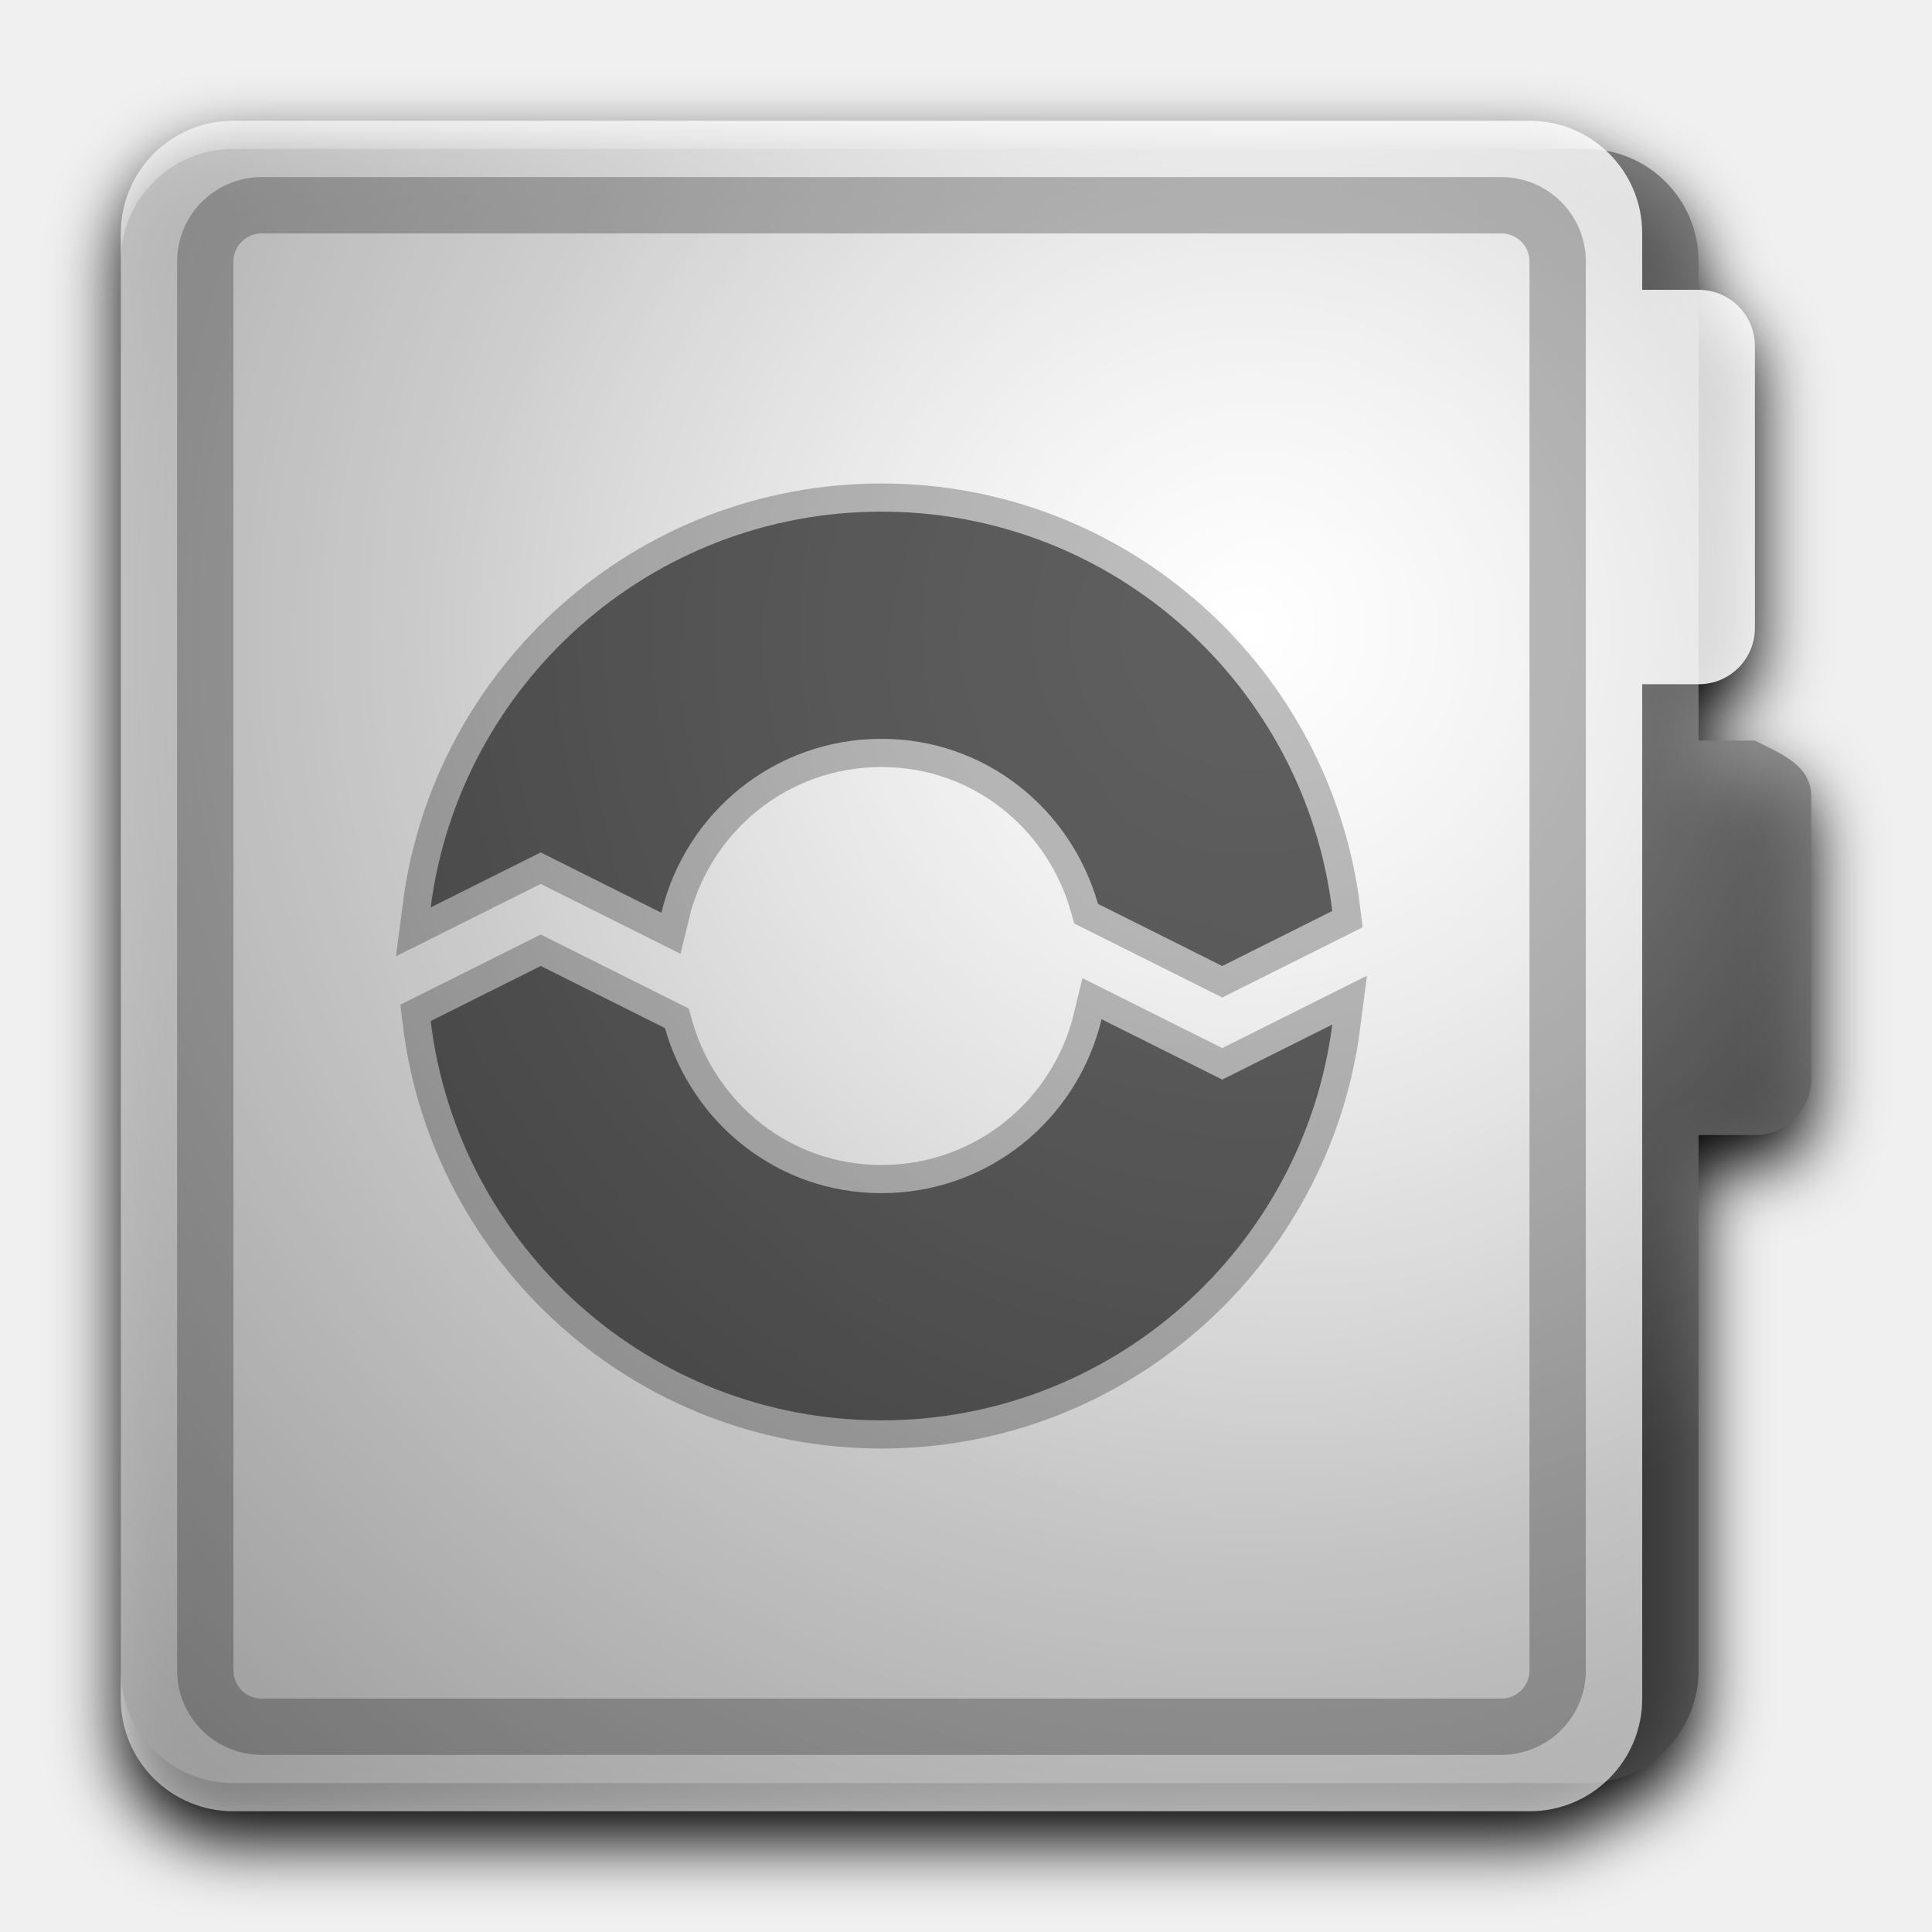
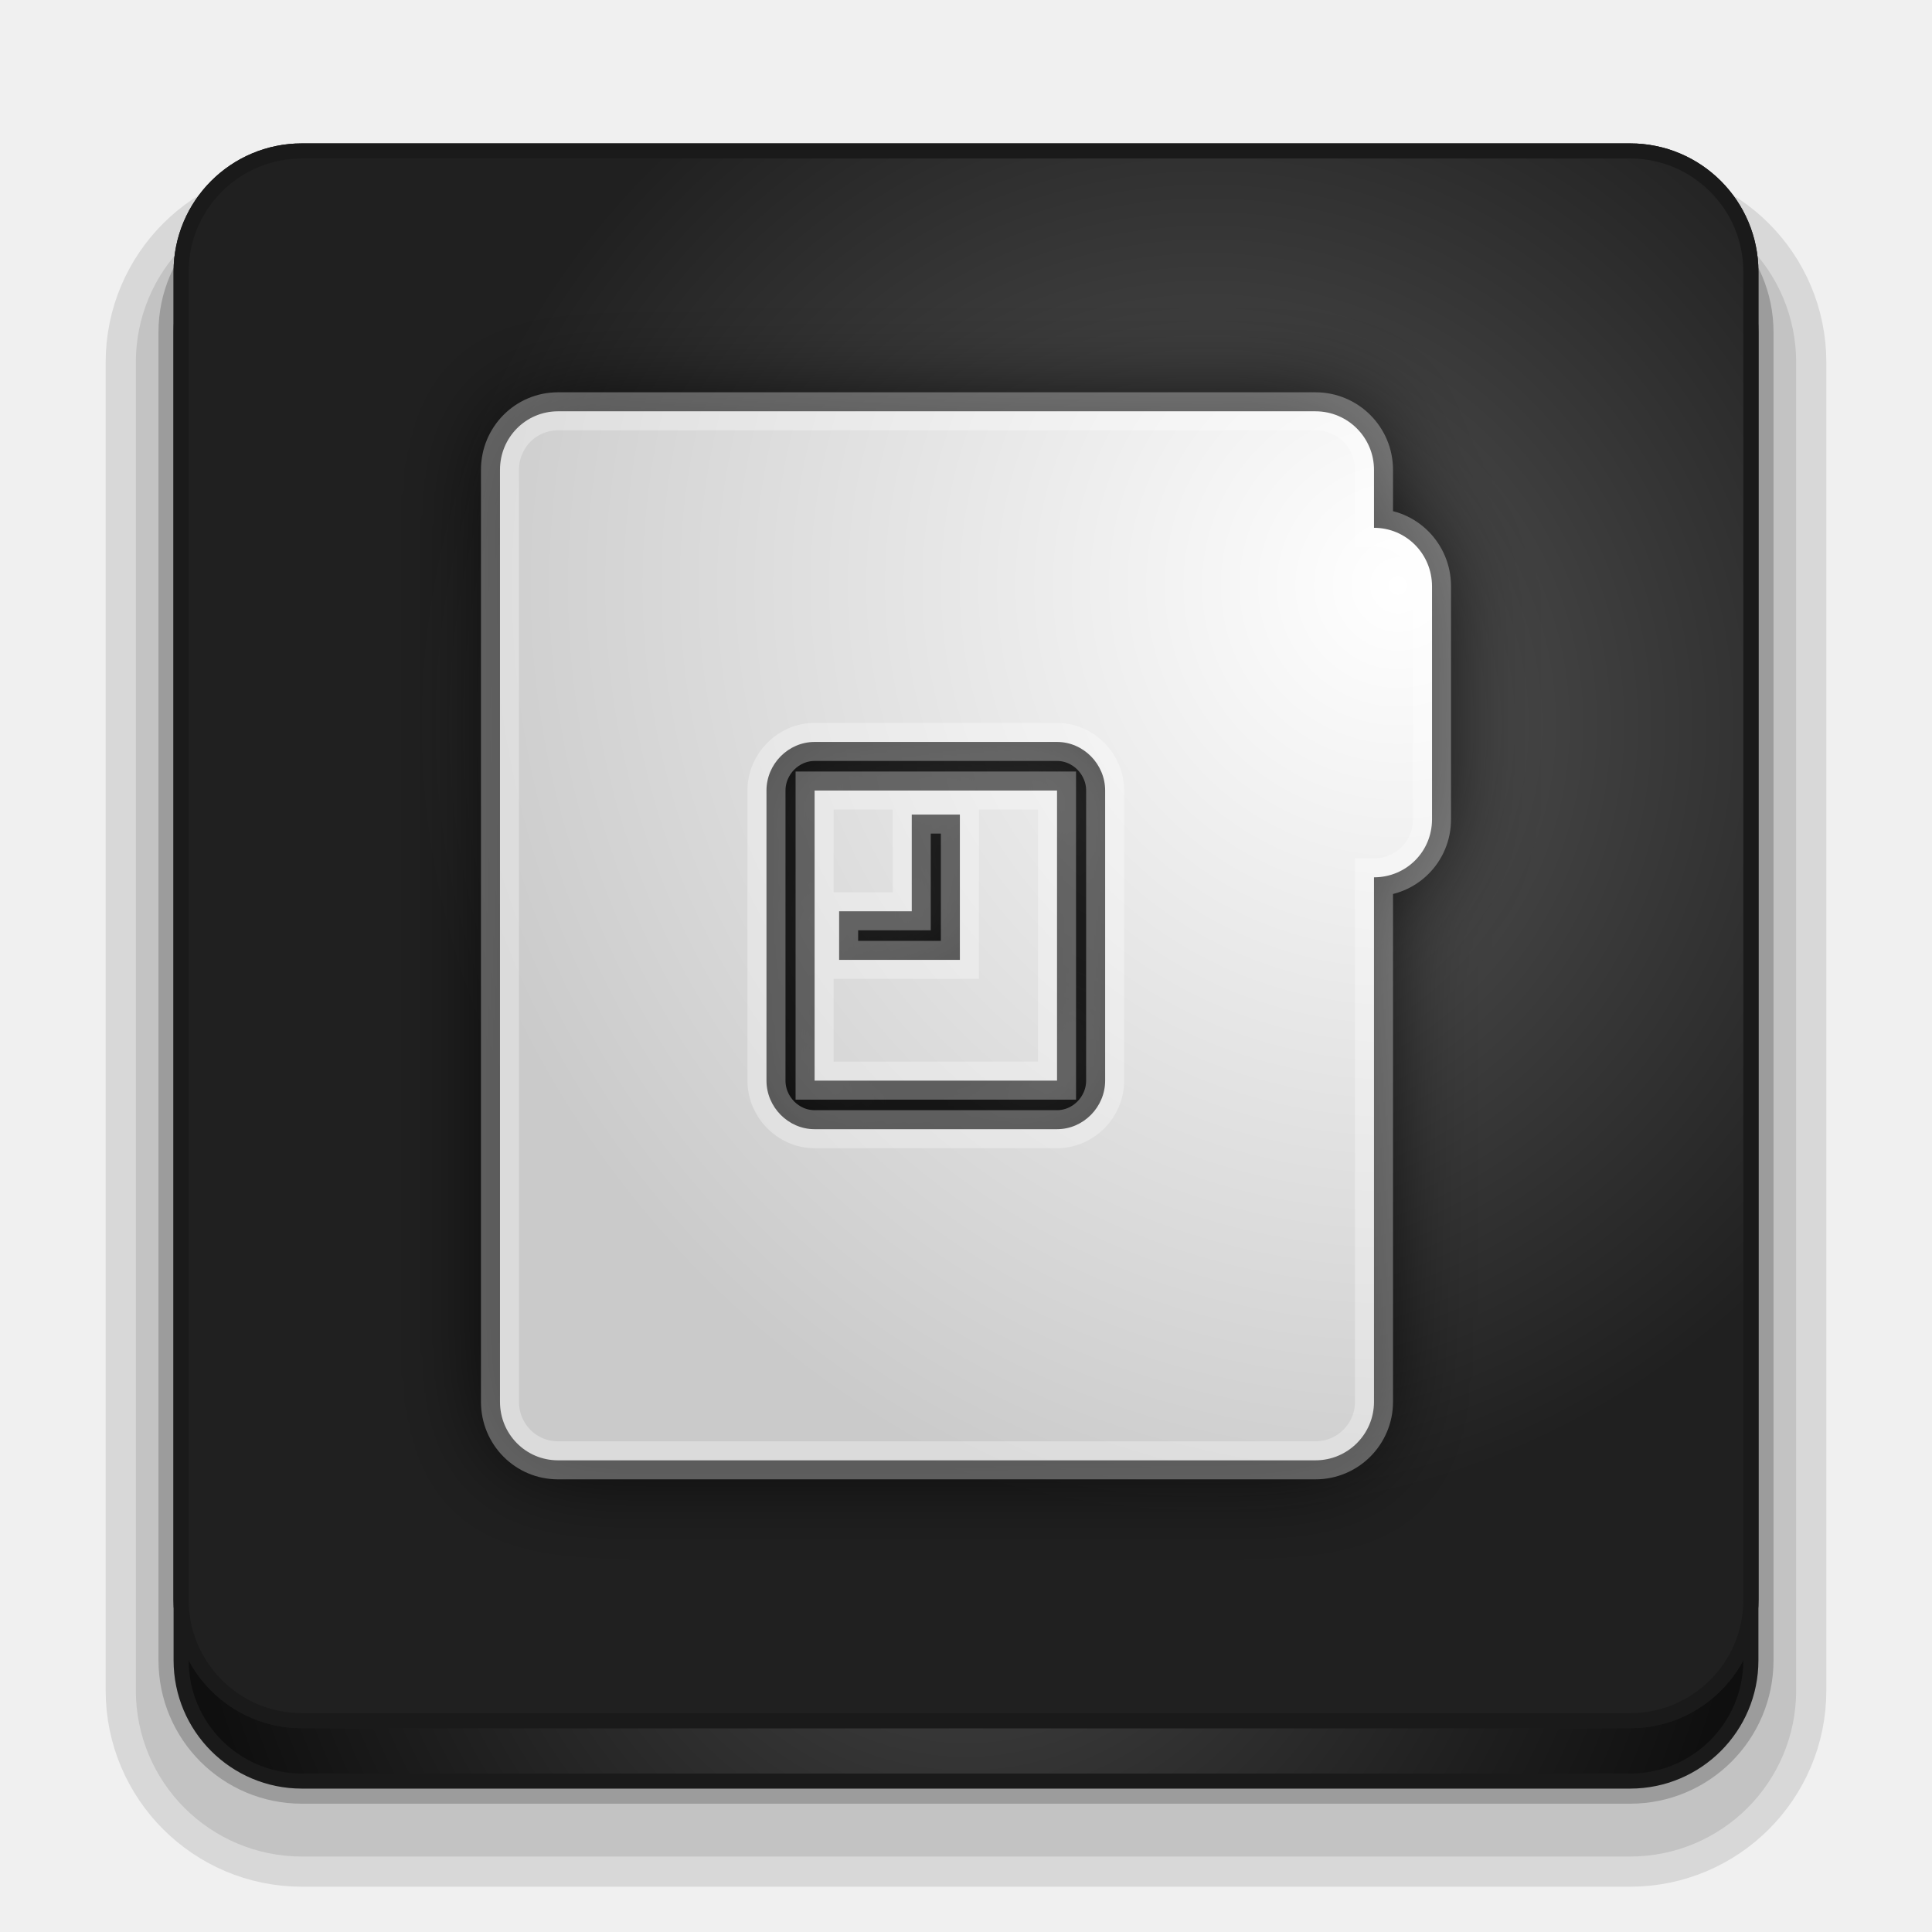
- <svg xmlns="http://www.w3.org/2000/svg" xmlns:xlink="http://www.w3.org/1999/xlink" width="128" height="128" id="svg2" version="1.1">
+ <svg xmlns="http://www.w3.org/2000/svg" xmlns:xlink="http://www.w3.org/1999/xlink" version="1.1" id="svg2" height="128" width="128">
  <defs id="defs4">
-     <linearGradient id="linearGradient4965">
-       <stop style="stop-color:#ffffff;stop-opacity:1;" offset="0" id="stop4967" />
-       <stop style="stop-color:#ffffff;stop-opacity:0.459;" offset="1" id="stop4969" />
+     <linearGradient id="linearGradient10061">
+       <stop style="stop-color:#b3b3b3;stop-opacity:1;" offset="0" id="stop10063" />
+       <stop style="stop-color:#b3b3b3;stop-opacity:0;" offset="1" id="stop10065" />
    </linearGradient>
-     <linearGradient id="linearGradient4787">
-       <stop style="stop-color:#ffffff;stop-opacity:1;" offset="0" id="stop4789" />
-       <stop style="stop-color:#ffffff;stop-opacity:0;" offset="1" id="stop4791" />
+     <linearGradient id="linearGradient7110">
+       <stop style="stop-color:#5a5a5a;stop-opacity:1;" offset="0" id="stop7112" />
+       <stop style="stop-color:#202020;stop-opacity:1;" offset="1" id="stop7114" />
    </linearGradient>
-     <linearGradient id="linearGradient4599">
-       <stop style="stop-color:#000000;stop-opacity:1;" offset="0" id="stop4601" />
-       <stop style="stop-color:#000000;stop-opacity:0;" offset="1" id="stop4603" />
+     <linearGradient id="linearGradient4216-4-8-2">
+       <stop id="stop4218-8-0-7" offset="0" style="stop-color:#494949;stop-opacity:1;" />
+       <stop id="stop4220-1-6-4" offset="1" style="stop-color:#0f0f0f;stop-opacity:1;" />
    </linearGradient>
-     <linearGradient id="linearGradient4264">
-       <stop style="stop-color:#e7ad87;stop-opacity:1;" offset="0" id="stop4266" />
-       <stop style="stop-color:#ea7a2e;stop-opacity:1;" offset="1" id="stop4268" />
+     <radialGradient xlink:href="#linearGradient4216-4-8-2" id="radialGradient5899" gradientUnits="userSpaceOnUse" gradientTransform="translate(0,2)" cx="64" cy="1020.362" fx="64" fy="1020.362" r="52" />
+     <radialGradient xlink:href="#linearGradient7110" id="radialGradient7116" cx="80" cy="972.362" fx="80" fy="972.362" r="52.5" gradientUnits="userSpaceOnUse" />
+     <linearGradient id="linearGradient6964-4">
+       <stop style="stop-color:#ffffff;stop-opacity:1;" offset="0" id="stop6966-4" />
+       <stop style="stop-color:#cacaca;stop-opacity:1;" offset="1" id="stop6970-3" />
    </linearGradient>
-     <linearGradient id="linearGradient4258">
-       <stop id="stop4260" offset="0" style="stop-color:#ff671d;stop-opacity:1;" />
-       <stop id="stop4262" offset="1" style="stop-color:#c95000;stop-opacity:1;" />
+     <radialGradient xlink:href="#linearGradient6964-4" id="radialGradient10067" cx="80" cy="974.112" fx="80" fy="974.112" r="31.5" gradientTransform="matrix(1.52381,1.1927547e-6,-1.1927556e-6,1.523811,-41.9036,-512.0005)" gradientUnits="userSpaceOnUse" />
+     <radialGradient xlink:href="#linearGradient6964-4" id="radialGradient10083" gradientUnits="userSpaceOnUse" gradientTransform="matrix(1.52381,1.1927547e-6,-1.1927556e-6,1.523811,-41.9036,-512.0005)" cx="80" cy="974.112" fx="80" fy="974.112" r="31.5" />
+     <radialGradient xlink:href="#linearGradient6964-4" id="radialGradient10098" cx="154" cy="1042.612" fx="154" fy="1042.612" r="7" gradientTransform="matrix(1.428571,4.2426579e-6,-4.2426398e-6,1.428565,-65.99553,-447.0777)" gradientUnits="userSpaceOnUse" />
+     <linearGradient id="linearGradient6964-4-3">
+       <stop style="stop-color:#ffffff;stop-opacity:1;" offset="0" id="stop6966-4-3" />
+       <stop style="stop-color:#cacaca;stop-opacity:1;" offset="1" id="stop6970-3-7" />
    </linearGradient>
-     <linearGradient id="linearGradient4234">
-       <stop style="stop-color:#ca4200;stop-opacity:1;" offset="0" id="stop4236" />
-       <stop style="stop-color:#692a00;stop-opacity:1;" offset="1" id="stop4238" />
+     <linearGradient id="linearGradient3089">
+       <stop style="stop-color:#ffffff;stop-opacity:1;" offset="0" id="stop3091" />
+       <stop style="stop-color:#cacaca;stop-opacity:1;" offset="1" id="stop3093" />
    </linearGradient>
-     <linearGradient id="linearGradient4411">
-       <stop style="stop-color:#ffffff;stop-opacity:1;" offset="0" id="stop4413" />
-       <stop style="stop-color:#ffffff;stop-opacity:0;" offset="1" id="stop4415" />
+     <linearGradient id="linearGradient3096">
+       <stop style="stop-color:#ffffff;stop-opacity:1;" offset="0" id="stop3098" />
+       <stop style="stop-color:#cacaca;stop-opacity:1;" offset="1" id="stop3100" />
    </linearGradient>
-     <linearGradient id="linearGradient4303">
-       <stop style="stop-color:#ffffff;stop-opacity:1;" offset="0" id="stop4305" />
-       <stop style="stop-color:#ffffff;stop-opacity:0;" offset="1" id="stop4307" />
+     <radialGradient xlink:href="#linearGradient6964-4-3" id="radialGradient3950" gradientUnits="userSpaceOnUse" gradientTransform="matrix(1.475847,-7.8524481e-7,7.8524448e-7,1.475846,-42.16515,-474.9123)" cx="76" cy="976.575" fx="76" fy="976.575" r="35.234" />
+     <linearGradient id="linearGradient3103">
+       <stop style="stop-color:#ffffff;stop-opacity:1;" offset="0" id="stop3105" />
+       <stop style="stop-color:#cacaca;stop-opacity:1;" offset="1" id="stop3107" />
    </linearGradient>
-     <linearGradient id="linearGradient4216">
-       <stop style="stop-color:#ffffff;stop-opacity:1;" offset="0" id="stop4218" />
-       <stop style="stop-color:#8d8d8d;stop-opacity:1;" offset="1" id="stop4220" />
+     <radialGradient r="32" fy="46.696" fx="84" cy="46.696" cx="84" gradientTransform="matrix(0.7872273,0,0,1.131639,30.22683,919.7319)" gradientUnits="userSpaceOnUse" id="radialGradient5943" xlink:href="#linearGradient8794-33" />
+     <linearGradient id="linearGradient8794-33">
+       <stop style="stop-color:#ffffff;stop-opacity:1;" offset="0" id="stop8796-9" />
+       <stop style="stop-color:#cacaca;stop-opacity:1;" offset="1" id="stop8798-6" />
    </linearGradient>
-     <linearGradient id="linearGradient3881">
-       <stop style="stop-color:#c4edff;stop-opacity:1;" offset="0" id="stop3883" />
-       <stop style="stop-color:#508aa3;stop-opacity:1;" offset="1" id="stop3885" />
-     </linearGradient>
-     <marker orient="auto" refY="0.0" refX="0.0" id="EmptyTriangleOutM" style="overflow:visible">
-       <path id="path3949" d="M 5.77,0.0 L -2.88,5.0 L -2.88,-5.0 L 5.77,0.0 z " style="fill-rule:evenodd;fill:#FFFFFF;stroke:#000000;stroke-width:1.0pt" transform="scale(0.4) translate(-4.5,0)" />
-     </marker>
-     <marker orient="auto" refY="0.0" refX="0.0" id="EmptyTriangleOutS" style="overflow:visible">
-       <path id="path3952" d="M 5.77,0.0 L -2.88,5.0 L -2.88,-5.0 L 5.77,0.0 z " style="fill-rule:evenodd;fill:#FFFFFF;stroke:#000000;stroke-width:1.0pt" transform="scale(0.2) translate(-3.0,0)" />
-     </marker>
-     <marker orient="auto" refY="0.0" refX="0.0" id="EmptyTriangleInS" style="overflow:visible">
-       <path id="path3943" d="M 5.77,0.0 L -2.88,5.0 L -2.88,-5.0 L 5.77,0.0 z " style="fill-rule:evenodd;fill:#FFFFFF;stroke:#000000;stroke-width:1.0pt" transform="scale(-0.2) translate(-3.0,0)" />
-     </marker>
-     <marker orient="auto" refY="0.0" refX="0.0" id="DiamondSstart" style="overflow:visible">
-       <path id="path3880" d="M 0,-7.071 L -7.071,0 L 0,7.071 L 7.071,0 L 0,-7.071 z " style="fill-rule:evenodd;stroke:#000000;stroke-width:1.0pt" transform="scale(0.2) translate(6,0)" />
-     </marker>
-     <marker orient="auto" refY="0.0" refX="0.0" id="Arrow1Send" style="overflow:visible;">
-       <path id="path3801" d="M 0.0,0.0 L 5.0,-5.0 L -12.5,0.0 L 5.0,5.0 L 0.0,0.0 z " style="fill-rule:evenodd;stroke:#000000;stroke-width:1.0pt;" transform="scale(0.2) rotate(180) translate(6,0)" />
-     </marker>
-     <marker orient="auto" refY="0.0" refX="0.0" id="EmptyTriangleOutL" style="overflow:visible">
-       <path id="path3946" d="M 5.77,0.0 L -2.88,5.0 L -2.88,-5.0 L 5.77,0.0 z " style="fill-rule:evenodd;fill:#FFFFFF;stroke:#000000;stroke-width:1.0pt" transform="scale(0.8) translate(-6,0)" />
-     </marker>
-     <marker orient="auto" refY="0.0" refX="0.0" id="Arrow1Lend" style="overflow:visible;">
-       <path id="path3789" d="M 0.0,0.0 L 5.0,-5.0 L -12.5,0.0 L 5.0,5.0 L 0.0,0.0 z " style="fill-rule:evenodd;stroke:#000000;stroke-width:1.0pt;" transform="scale(0.8) rotate(180) translate(12.5,0)" />
-     </marker>
-     <marker orient="auto" refY="0.0" refX="0.0" id="TriangleOutL" style="overflow:visible">
-       <path id="path3928" d="M 5.77,0.0 L -2.88,5.0 L -2.88,-5.0 L 5.77,0.0 z " style="fill-rule:evenodd;stroke:#000000;stroke-width:1.0pt" transform="scale(0.8)" />
-     </marker>
-     <pattern xlink:href="#Strips1_1white-6" id="pattern5639-6" patternTransform="matrix(-0.03366901,24.01677,-23.93266,-0.03355108,0,924.3622)" />
-     <pattern id="Strips1_1white-6" patternTransform="translate(0,0) scale(10,10)" height="1" width="2" patternUnits="userSpaceOnUse">
-       <rect id="rect4893-2" height="2" width="1" y="-0.5" x="0" style="fill:white;stroke:none" />
-     </pattern>
-     <pattern xlink:href="#Strips1_1white-9" id="pattern5639-2" patternTransform="matrix(-0.03607394,25.73226,-25.64214,-0.0359476,-4.57143,919.7908)" />
-     <pattern id="Strips1_1white-9" patternTransform="translate(0,0) scale(10,10)" height="1" width="2" patternUnits="userSpaceOnUse">
-       <rect id="rect4893-4" height="2" width="1" y="-0.5" x="0" style="fill:white;stroke:none" />
-     </pattern>
-     <radialGradient xlink:href="#linearGradient3881-3" id="radialGradient3887-9" cx="56" cy="96" fx="56" fy="96" r="56" gradientUnits="userSpaceOnUse" />
-     <linearGradient id="linearGradient3881-3">
-       <stop style="stop-color:#72adc7;stop-opacity:1;" offset="0" id="stop3883-3" />
-       <stop style="stop-color:#104f6a;stop-opacity:1;" offset="1" id="stop3885-6" />
-     </linearGradient>
-     <radialGradient xlink:href="#linearGradient3881-3" id="radialGradient3967" cx="64" cy="980.362" fx="64" fy="980.362" r="48" gradientTransform="matrix(1,0,0,0.9166667,0,83.69685)" gradientUnits="userSpaceOnUse" />
-     <radialGradient xlink:href="#linearGradient3881" id="radialGradient3976" cx="46.435" cy="965.829" fx="46.435" fy="965.829" r="48" gradientTransform="matrix(1.680762,0.6302863,-0.5000005,1.333333,452.8687,-352.6777)" gradientUnits="userSpaceOnUse" />
-     <radialGradient xlink:href="#linearGradient3881-3-7" id="radialGradient3967-0" cx="64" cy="980.362" fx="64" fy="980.362" r="48" gradientTransform="matrix(1,0,0,0.9166667,0,83.69685)" gradientUnits="userSpaceOnUse" />
-     <linearGradient id="linearGradient3881-3-7">
-       <stop style="stop-color:#72adc7;stop-opacity:1;" offset="0" id="stop3883-3-8" />
-       <stop style="stop-color:#104f6a;stop-opacity:1;" offset="1" id="stop3885-6-5" />
-     </linearGradient>
-     <radialGradient xlink:href="#linearGradient3881-2" id="radialGradient3976-9" cx="46.435" cy="965.829" fx="46.435" fy="965.829" r="48" gradientTransform="matrix(1.680762,0.6302863,-0.5000005,1.333333,452.8687,-352.6777)" gradientUnits="userSpaceOnUse" />
-     <linearGradient id="linearGradient3881-2">
-       <stop style="stop-color:#c4edff;stop-opacity:1;" offset="0" id="stop3883-7" />
-       <stop style="stop-color:#508aa3;stop-opacity:1;" offset="1" id="stop3885-5" />
-     </linearGradient>
-     <radialGradient r="48" fy="980.362" fx="64" cy="980.362" cx="64" gradientTransform="matrix(1,0,0,0.9166667,0,83.69685)" gradientUnits="userSpaceOnUse" id="radialGradient3998" xlink:href="#linearGradient3881-3-7" />
-     <radialGradient xlink:href="#linearGradient4216-4" id="radialGradient4222-6" cx="45.358" cy="988.859" fx="45.358" fy="988.859" r="40" gradientTransform="matrix(1.232992,0.2054987,-0.2,1.2,183.8463,-217.59)" gradientUnits="userSpaceOnUse" />
-     <linearGradient id="linearGradient4216-4">
-       <stop style="stop-color:#ffffff;stop-opacity:1;" offset="0" id="stop4218-8" />
-       <stop style="stop-color:#c6c6c6;stop-opacity:1;" offset="1" id="stop4220-1" />
-     </linearGradient>
-     <radialGradient xlink:href="#linearGradient4216-1" id="radialGradient4222-4" cx="45.358" cy="988.859" fx="45.358" fy="988.859" r="40" gradientTransform="matrix(1.232992,0.2054987,-0.2,1.2,183.8463,-217.59)" gradientUnits="userSpaceOnUse" />
-     <linearGradient id="linearGradient4216-1">
-       <stop style="stop-color:#ffffff;stop-opacity:1;" offset="0" id="stop4218-0" />
-       <stop style="stop-color:#c6c6c6;stop-opacity:1;" offset="1" id="stop4220-9" />
-     </linearGradient>
-     <linearGradient xlink:href="#linearGradient4303" id="linearGradient4309" x1="64" y1="16" x2="64" y2="48" gradientUnits="userSpaceOnUse" />
-     <linearGradient xlink:href="#linearGradient4303-8" id="linearGradient4309-4" x1="64" y1="16" x2="64" y2="48" gradientUnits="userSpaceOnUse" />
-     <linearGradient id="linearGradient4303-8">
-       <stop style="stop-color:#ffffff;stop-opacity:1;" offset="0" id="stop4305-9" />
-       <stop style="stop-color:#ffffff;stop-opacity:0;" offset="1" id="stop4307-0" />
-     </linearGradient>
-     <linearGradient gradientTransform="translate(-128,-1050.362)" y2="32" x2="64" y1="16" x1="64" gradientUnits="userSpaceOnUse" id="linearGradient4326" xlink:href="#linearGradient4303-8" />
-     <radialGradient xlink:href="#linearGradient3881-3-3" id="radialGradient3939-3" cx="60.683" cy="970.265" fx="60.683" fy="970.265" r="56" gradientUnits="userSpaceOnUse" gradientTransform="matrix(1.230997,0.8689392,-0.857143,1.214286,828.9554,-266.5469)" />
-     <linearGradient id="linearGradient3881-3-3">
-       <stop style="stop-color:#72adc7;stop-opacity:1;" offset="0" id="stop3883-3-1" />
-       <stop style="stop-color:#104f6a;stop-opacity:1;" offset="1" id="stop3885-6-51" />
-     </linearGradient>
-     <linearGradient xlink:href="#linearGradient4411" id="linearGradient4417" x1="32" y1="0" x2="80" y2="120" gradientUnits="userSpaceOnUse" />
-     <radialGradient xlink:href="#linearGradient3881-3-2" id="radialGradient3939-9" cx="60.683" cy="970.265" fx="60.683" fy="970.265" r="56" gradientUnits="userSpaceOnUse" gradientTransform="matrix(1.230997,0.8689392,-0.857143,1.214286,828.9554,-266.5469)" />
-     <linearGradient id="linearGradient3881-3-2">
-       <stop style="stop-color:#72adc7;stop-opacity:1;" offset="0" id="stop3883-3-12" />
-       <stop style="stop-color:#104f6a;stop-opacity:1;" offset="1" id="stop3885-6-50" />
-     </linearGradient>
-     <radialGradient r="56" fy="970.265" fx="60.683" cy="970.265" cx="60.683" gradientTransform="matrix(1.230997,0.8689392,-0.857143,1.214286,828.9554,-266.5469)" gradientUnits="userSpaceOnUse" id="radialGradient4564" xlink:href="#linearGradient3881-3-2" />
-     <radialGradient xlink:href="#linearGradient4216-6" id="radialGradient4299-0" cx="56" cy="66" fx="56" fy="66" r="40" gradientTransform="matrix(1,0,0,0.75,0,14.5)" gradientUnits="userSpaceOnUse" />
-     <linearGradient id="linearGradient4216-6">
-       <stop style="stop-color:#8f8f8f;stop-opacity:1;" offset="0" id="stop4218-6" />
-       <stop style="stop-color:#ffffff;stop-opacity:1;" offset="1" id="stop4220-7" />
-     </linearGradient>
-     <radialGradient xlink:href="#linearGradient3881-3-3" id="radialGradient4634" cx="56.283" cy="982.089" fx="56.283" fy="982.089" r="40.5" gradientTransform="matrix(1.136244,0.6817469,-0.5925926,0.9876541,576.0271,-21.9727)" gradientUnits="userSpaceOnUse" />
-     <radialGradient xlink:href="#linearGradient4216-42" id="radialGradient4222-3" cx="45.358" cy="988.859" fx="45.358" fy="988.859" r="40" gradientTransform="matrix(2.349805,1.097007,-1.968168,4.215845,1883.66,-3242.273)" gradientUnits="userSpaceOnUse" />
-     <linearGradient id="linearGradient4216-42">
-       <stop style="stop-color:#3c3c3c;stop-opacity:1;" offset="0" id="stop4218-69" />
-       <stop style="stop-color:#b6b6b6;stop-opacity:1;" offset="1" id="stop4220-10" />
-     </linearGradient>
-     <radialGradient xlink:href="#linearGradient4234-5" id="radialGradient4256-7" cx="54.874" cy="1032.754" fx="54.874" fy="1032.754" r="60" gradientTransform="matrix(0.8204128,0.9742413,-1.266667,1.066666,1295.136,-142.702)" gradientUnits="userSpaceOnUse" />
-     <linearGradient id="linearGradient4234-5">
-       <stop style="stop-color:#ca4200;stop-opacity:1;" offset="0" id="stop4236-6" />
-       <stop style="stop-color:#692a00;stop-opacity:1;" offset="1" id="stop4238-8" />
-     </linearGradient>
-     <radialGradient xlink:href="#linearGradient4258-1" id="radialGradient4248-4" cx="72" cy="104" fx="72" fy="104" r="12" gradientUnits="userSpaceOnUse" />
-     <linearGradient id="linearGradient4258-1">
-       <stop id="stop4260-1" offset="0" style="stop-color:#ff671d;stop-opacity:1;" />
-       <stop id="stop4262-9" offset="1" style="stop-color:#c95000;stop-opacity:1;" />
-     </linearGradient>
-     <linearGradient id="linearGradient4303-8-2">
-       <stop style="stop-color:#ffffff;stop-opacity:1;" offset="0" id="stop4305-9-5" />
-       <stop style="stop-color:#ffffff;stop-opacity:0;" offset="1" id="stop4307-0-8" />
-     </linearGradient>
-     <linearGradient id="linearGradient4258-8">
-       <stop id="stop4260-2" offset="0" style="stop-color:#ff671d;stop-opacity:1;" />
-       <stop id="stop4262-3" offset="1" style="stop-color:#c95000;stop-opacity:1;" />
-     </linearGradient>
-     <linearGradient id="linearGradient4452">
-       <stop style="stop-color:#ffffff;stop-opacity:1;" offset="0" id="stop4454" />
-       <stop style="stop-color:#ffffff;stop-opacity:0;" offset="1" id="stop4456" />
-     </linearGradient>
-     <linearGradient id="linearGradient4234-0">
-       <stop style="stop-color:#ca4200;stop-opacity:1;" offset="0" id="stop4236-7" />
-       <stop style="stop-color:#692a00;stop-opacity:1;" offset="1" id="stop4238-4" />
-     </linearGradient>
-     <radialGradient xlink:href="#linearGradient4216-42" id="radialGradient4575" cx="92" cy="971.44" fx="92" fy="971.44" r="48.5" gradientTransform="matrix(2.091963,0.7194646,-1.060488,3.083544,927.7777,-2099.177)" gradientUnits="userSpaceOnUse" />
-     <radialGradient xlink:href="#linearGradient4216-6" id="radialGradient4583" cx="141.558" cy="1024.806" fx="141.558" fy="1024.806" r="46.5" gradientTransform="matrix(1.279901,-1.599876,1.975307,1.580245,-2111.728,-359.8023)" gradientUnits="userSpaceOnUse" />
-     <linearGradient xlink:href="#linearGradient4599" id="linearGradient4605" x1="0" y1="136" x2="56" y2="24" gradientUnits="userSpaceOnUse" gradientTransform="matrix(0.9299277,0,0,0.9299277,4.484628,921.5758)" />
-     <radialGradient xlink:href="#linearGradient4216-6-3" id="radialGradient4583-9" cx="141.558" cy="1024.806" fx="141.558" fy="1024.806" r="46.5" gradientTransform="matrix(1.376344,-1.720431,2.124151,1.69932,-2275.674,-453.5709)" gradientUnits="userSpaceOnUse" />
-     <linearGradient id="linearGradient4216-6-3">
-       <stop style="stop-color:#8f8f8f;stop-opacity:1;" offset="0" id="stop4218-6-7" />
-       <stop style="stop-color:#ffffff;stop-opacity:1;" offset="1" id="stop4220-7-7" />
-     </linearGradient>
-     <radialGradient xlink:href="#linearGradient4787" id="radialGradient4793" cx="84" cy="980.121" fx="84" fy="980.121" r="44.291" gradientTransform="matrix(1.34375,0.6718739,-0.6718743,1.343751,628.242,-403.5442)" gradientUnits="userSpaceOnUse" />
-     <linearGradient id="linearGradient4787-0">
-       <stop style="stop-color:#ffffff;stop-opacity:1;" offset="0" id="stop4789-9" />
-       <stop style="stop-color:#ffffff;stop-opacity:0;" offset="1" id="stop4791-3" />
-     </linearGradient>
-     <linearGradient id="linearGradient4216-6-9">
-       <stop style="stop-color:#8f8f8f;stop-opacity:1;" offset="0" id="stop4218-6-0" />
-       <stop style="stop-color:#ffffff;stop-opacity:1;" offset="1" id="stop4220-7-9" />
-     </linearGradient>
-     <radialGradient xlink:href="#linearGradient4216-42-6" id="radialGradient4575-7" cx="92" cy="971.44" fx="92" fy="971.44" r="48.5" gradientTransform="matrix(2.249597,0.773678,-1.140398,3.315897,992.8655,-2324.011)" gradientUnits="userSpaceOnUse" />
-     <linearGradient id="linearGradient4216-42-6">
-       <stop style="stop-color:#b3b3b3;stop-opacity:1;" offset="0" id="stop4218-69-8" />
-       <stop style="stop-color:#474747;stop-opacity:1;" offset="1" id="stop4220-10-1" />
-     </linearGradient>
-     <radialGradient xlink:href="#linearGradient4787-0" id="radialGradient4886" gradientUnits="userSpaceOnUse" gradientTransform="matrix(1.34375,0.6718739,-0.6718743,1.343751,628.242,-403.5441)" cx="84" cy="980.121" fx="84" fy="980.121" r="44.291" />
-     <linearGradient xlink:href="#linearGradient4216-42-6" id="linearGradient4913" x1="18.434" y1="979.231" x2="109.566" y2="979.231" gradientUnits="userSpaceOnUse" />
-     <radialGradient xlink:href="#linearGradient4216-42-6" id="radialGradient4963" cx="88" cy="968.362" fx="88" fy="968.362" r="61" gradientTransform="matrix(0.9333333,0,0,0.9333333,4.266667,65.89065)" gradientUnits="userSpaceOnUse" />
-     <radialGradient xlink:href="#linearGradient4965" id="radialGradient4971" cx="84" cy="40.787" fx="84" fy="40.787" r="59" gradientTransform="matrix(1.056396,1.578479,-1.581607,1.058489,58.43829,790.1975)" gradientUnits="userSpaceOnUse" />
-     <radialGradient xlink:href="#linearGradient4965-8" id="radialGradient4971-2" cx="84" cy="40.787" fx="84" fy="40.787" r="59" gradientTransform="matrix(1.131852,1.691227,-1.694579,1.134096,58.04102,776.0429)" gradientUnits="userSpaceOnUse" />
-     <linearGradient id="linearGradient4965-8">
-       <stop style="stop-color:#ffffff;stop-opacity:1;" offset="0" id="stop4967-0" />
-       <stop style="stop-color:#ffffff;stop-opacity:0;" offset="1" id="stop4969-7" />
-     </linearGradient>
-     <radialGradient xlink:href="#linearGradient4216-42-6-2" id="radialGradient4963-8" cx="88" cy="968.362" fx="88" fy="968.362" r="61" gradientTransform="translate(0,-1.6202659e-4)" gradientUnits="userSpaceOnUse" />
-     <linearGradient id="linearGradient4216-42-6-2">
-       <stop style="stop-color:#b3b3b3;stop-opacity:1;" offset="0" id="stop4218-69-8-7" />
-       <stop style="stop-color:#474747;stop-opacity:1;" offset="1" id="stop4220-10-1-9" />
-     </linearGradient>
-     <radialGradient r="61" fy="968.362" fx="88" cy="968.362" cx="88" gradientTransform="translate(0,-924.3623)" gradientUnits="userSpaceOnUse" id="radialGradient4993" xlink:href="#linearGradient4216-42-6-2" />
-     <radialGradient xlink:href="#linearGradient4216-42-6-4" id="radialGradient4963-2" cx="88" cy="968.362" fx="88" fy="968.362" r="61" gradientTransform="translate(0,-1.6202659e-4)" gradientUnits="userSpaceOnUse" />
-     <linearGradient id="linearGradient4216-42-6-4">
-       <stop style="stop-color:#b3b3b3;stop-opacity:1;" offset="0" id="stop4218-69-8-5" />
-       <stop style="stop-color:#474747;stop-opacity:1;" offset="1" id="stop4220-10-1-2" />
-     </linearGradient>
-     <filter color-interpolation-filters="sRGB" id="filter4223">
-       <feGaussianBlur stdDeviation="2.24" id="feGaussianBlur4225" />
+     <radialGradient xlink:href="#linearGradient6964-4-3" id="radialGradient3100" gradientUnits="userSpaceOnUse" gradientTransform="matrix(1.859373,-9.8930481e-7,9.8930439e-7,1.859372,-48.68481,-1777.029)" cx="76" cy="976.575" fx="76" fy="976.575" r="35.234" />
+     <filter id="filter3873" x="-0.128" width="1.255" y="-0.113" height="1.227">
+       <feGaussianBlur stdDeviation="3.281" id="feGaussianBlur3875" />
    </filter>
-     <linearGradient id="linearGradient5894">
-       <stop id="stop5896" offset="0" style="stop-color:#373737;stop-opacity:1;" />
-       <stop style="stop-color:#5d5d5d;stop-opacity:1;" offset="0.062" id="stop5908" />
-       <stop style="stop-color:#848484;stop-opacity:1;" offset="0.125" id="stop5906" />
-       <stop style="stop-color:#d1d1d1;stop-opacity:1;" offset="0.25" id="stop5904" />
-       <stop style="stop-color:#a6a6a6;stop-opacity:1;" offset="0.5" id="stop5902" />
-       <stop id="stop5898" offset="1" style="stop-color:#d2d2d2;stop-opacity:1;" />
-     </linearGradient>
-     <linearGradient id="linearGradient4884">
-       <stop id="stop4886" offset="0" style="stop-color:#373737;stop-opacity:1;" />
-       <stop style="stop-color:#5d5d5d;stop-opacity:1;" offset="0.062" id="stop4888" />
-       <stop style="stop-color:#848484;stop-opacity:1;" offset="0.125" id="stop4890" />
-       <stop style="stop-color:#d1d1d1;stop-opacity:1;" offset="0.25" id="stop4892" />
-       <stop style="stop-color:#a6a6a6;stop-opacity:1;" offset="0.5" id="stop4894" />
-       <stop id="stop4896" offset="1" style="stop-color:#d2d2d2;stop-opacity:1;" />
-     </linearGradient>
+     <radialGradient xlink:href="#linearGradient6964-4-3" id="radialGradient3885" gradientUnits="userSpaceOnUse" gradientTransform="matrix(1.859373,-9.8930481e-7,9.8930439e-7,1.859372,-48.68481,-1777.029)" cx="76" cy="976.575" fx="76" fy="976.575" r="35.234" />
+     <radialGradient xlink:href="#linearGradient6964-4" id="radialGradient3911" cx="154" cy="118.125" fx="154" fy="118.125" r="7.5" gradientTransform="matrix(1.333333,9.6123168e-8,-9.6123217e-8,1.333334,-51.33333,-39.50007)" gradientUnits="userSpaceOnUse" />
+     <filter id="filter3853" x="-0.128" width="1.255" y="-0.113" height="1.227">
+       <feGaussianBlur stdDeviation="3.281" id="feGaussianBlur3855" />
+     </filter>
+     <radialGradient xlink:href="#linearGradient6964-4-3" id="radialGradient3867" gradientUnits="userSpaceOnUse" gradientTransform="matrix(1.859373,-9.8930481e-7,9.8930439e-7,1.859372,-48.68481,-1777.029)" cx="76" cy="976.575" fx="76" fy="976.575" r="35.234" />
  </defs>
-   <g id="layer1" transform="translate(0,-924.3622)">
-     <path style="fill:#000000;fill-opacity:1;stroke:none;filter:url(#filter4223)" d="M 15.469,934.362 C 11.332,934.362 8,937.694 8,941.831 l 0,1.875 0,93.312 0,1.875 c 0,4.136 3.332,7.469 7.469,7.469 l 85.875,0 c 1.974,0 3.761,-0.757 5.094,-2 3.473,-0.644 6.094,-3.679 6.094,-7.344 l 0,-35.469 3.75,0 c 2.068,0 3.719,-1.65 3.719,-3.719 l 0,-18.656 c 0,-2.068 -1.869,-2.825 -3.719,-3.75 l -3.75,0 0,-3.719 c 2.068,0 3.75,-1.682 3.75,-3.75 l 0,-18.656 c 0,-2.068 -1.682,-3.75 -3.75,-3.75 l 0,-1.844 c 0,-3.665 -2.621,-6.7 -6.094,-7.344 -1.333,-1.243 -3.119,-2 -5.094,-2 l -85.875,0 z" id="rect4915-3-3" />
-     <path style="opacity:0.8;fill:url(#radialGradient4963);fill-opacity:1;stroke:none" d="M 15.467,934.229 C 11.33,934.229 8,937.559 8,941.696 l 0,93.333 c 0,4.136 3.33,7.467 7.467,7.467 l 89.6,0 c 4.137,0 7.467,-3.33 7.467,-7.467 l 0,-35.467 3.733,0 c 2.068,0 3.733,-1.665 3.733,-3.733 l 0,-18.667 c 0,-2.068 -1.883,-2.808 -3.733,-3.733 l -3.733,0 0,-31.733 c 0,-4.137 -3.33,-7.467 -7.467,-7.467 z" id="rect4915-3" />
-     <path style="fill:url(#radialGradient4971);fill-opacity:1;stroke:none" d="M 15.467,932.362 C 11.33,932.362 8,935.692 8,939.829 l 0,97.067 c 0,4.136 3.33,7.467 7.467,7.467 l 85.867,0 c 4.137,0 7.467,-3.33 7.467,-7.467 l 0,-67.2 3.733,0 c 2.068,0 3.733,-1.665 3.733,-3.733 l 0,-18.667 c 0,-2.068 -1.665,-3.733 -3.733,-3.733 l -3.733,0 0,-3.733 c 0,-4.137 -3.33,-7.467 -7.467,-7.467 l -85.867,0 z" id="rect4915" />
-     <rect style="opacity:0.25;fill:none;stroke:#000000;stroke-width:3.733;stroke-miterlimit:4;stroke-opacity:1;stroke-dasharray:none" id="rect5043" width="89.6" height="100.8" x="13.6" y="937.962" rx="3.733" ry="3.733" />
-     <path id="path3151" d="m 171.13,1009.927 c 1.542,0 2.783,-1.241 2.783,-2.783 l 0,-2.783 c 0,-1.542 -1.241,-2.783 -2.783,-2.783 -8.348,-4.174 -5.565,15.304 0,8.348 z" style="fill:#666666;fill-rule:evenodd;stroke:#4d4d4d;stroke-width:1.391;stroke-linecap:butt;stroke-linejoin:miter;stroke-miterlimit:4;stroke-opacity:1;stroke-dasharray:none" />
-     <path style="fill:#e6e6e6;fill-rule:evenodd;stroke:#4d4d4d;stroke-width:1.391;stroke-linecap:butt;stroke-linejoin:miter;stroke-miterlimit:4;stroke-opacity:1;stroke-dasharray:none" d="m 148.87,989.058 c -1.542,0 -2.783,1.241 -2.783,2.783 l 0,25.043 c 0,1.542 1.241,2.783 2.783,2.783 l 19.478,0 c 1.542,0 2.783,-1.241 2.783,-2.783 l 0,-16.695 c 1.542,0 2.783,-1.241 2.783,-2.783 l 0,-2.783 c 0,-1.542 -1.241,-2.783 -2.783,-2.783 0,-1.542 -1.241,-2.783 -2.783,-2.783 l -19.478,0 z" id="rect3144" />
-     <rect style="fill:#e6e6e6;stroke:#b3b3b3;stroke-width:1.391;stroke-miterlimit:4;stroke-dasharray:none" id="rect3146" width="19.478" height="25.043" x="148.87" y="991.841" rx="1.391" ry="1.391" />
-     <text style="font-size:24px;font-style:normal;font-weight:normal;line-height:125%;letter-spacing:0px;word-spacing:0px;fill:#000000;fill-opacity:1;stroke:none;font-family:Sans" xml:space="preserve" id="text5893" y="948.362" x="-56">
-       <tspan id="tspan5895" y="948.362" x="-56">128</tspan>
+   <g transform="translate(0,-924.3622)" id="layer1">
+     <rect ry="8" rx="8" y="940.362" x="12" height="104" width="104" id="rect6981" style="opacity:0.1;fill:#000000;fill-opacity:1;stroke:#000000;stroke-width:10;stroke-miterlimit:4;stroke-dasharray:none" />
+     <rect style="opacity:0.1;fill:#000000;fill-opacity:1;stroke:#000000;stroke-width:6;stroke-miterlimit:4;stroke-dasharray:none" id="rect6979" width="104" height="104" x="12" y="940.362" rx="8" ry="8" />
+     <rect ry="8" rx="8" y="938.362" x="12" height="104" width="104" id="rect5969" style="fill:#000000;fill-opacity:1;stroke:#000000;opacity:0.2;stroke-width:3;stroke-miterlimit:4;stroke-dasharray:none" />
+     <rect style="fill:url(#radialGradient5899);fill-opacity:1;stroke:#1a1a1a" id="rect6936" width="104" height="104" x="12" y="938.362" rx="8" ry="8" />
+     <rect ry="8" rx="8" y="934.362" x="12" height="104" width="104" id="rect6964" style="fill:url(#radialGradient7116);fill-opacity:1;stroke:#1a1a1a" />
+     <text xml:space="preserve" style="font-size:24px;font-style:normal;font-weight:normal;line-height:125%;letter-spacing:0px;word-spacing:0px;fill:#000000;fill-opacity:1;stroke:none;font-family:Sans" x="-56" y="948.362" id="text5893">
+       <tspan id="tspan5895" x="-56" y="948.362">128</tspan>
    </text>
-     <text style="font-size:16px;font-style:normal;font-weight:normal;line-height:125%;letter-spacing:0px;word-spacing:0px;fill:#000000;fill-opacity:1;stroke:none;font-family:Sans" xml:space="preserve" id="text5901" y="1000.362" x="184">
-       <tspan id="tspan5903" y="1000.362" x="184">31 - 17</tspan>
+     <text id="text5901" y="1000.362" x="184" style="font-size:16px;font-style:normal;font-weight:normal;line-height:125%;letter-spacing:0px;word-spacing:0px;fill:#000000;fill-opacity:1;stroke:none;font-family:Sans" xml:space="preserve">
+       <tspan y="1000.362" x="184" id="tspan5903">31 - 17</tspan>
    </text>
-     <text style="font-size:16px;font-style:normal;font-weight:normal;line-height:125%;letter-spacing:0px;word-spacing:0px;fill:#000000;fill-opacity:1;stroke:none;font-family:Sans" xml:space="preserve" id="text5905" y="1048.362" x="172">
-       <tspan id="tspan5907" y="1048.362" x="172">16</tspan>
+     <text xml:space="preserve" style="font-size:16px;font-style:normal;font-weight:normal;line-height:125%;letter-spacing:0px;word-spacing:0px;fill:#000000;fill-opacity:1;stroke:none;font-family:Sans" x="172" y="1048.362" id="text5905">
+       <tspan id="tspan5907" x="172" y="1048.362">16</tspan>
    </text>
-     <rect style="fill:none;stroke:#000000;stroke-width:1;stroke-linecap:round;stroke-linejoin:round;stroke-miterlimit:4;stroke-opacity:1;stroke-dasharray:none;stroke-dashoffset:0" id="rect5919" y="984.362" x="140" rx="4.5902016e-07" height="40" width="40" />
-     <rect style="fill:none;stroke:#000000;stroke-width:1;stroke-linecap:round;stroke-linejoin:round;stroke-miterlimit:4;stroke-opacity:1;stroke-dasharray:none;stroke-dashoffset:0" id="rect5921" y="1032.362" x="140" rx="4.5902016e-07" height="24" width="24" />
-     <rect style="fill:#b3b3b3;fill-opacity:1;stroke:none" id="rect6935" y="980.362" x="144" rx="4.5902016e-07" height="4" width="32" />
-     <rect style="fill:#b3b3b3;fill-opacity:1;stroke:none" id="rect6937" y="988.362" x="136" rx="4.5902016e-07" height="32" width="4" />
-     <rect style="fill:#b3b3b3;fill-opacity:1;stroke:none" id="rect6939" y="1028.362" x="144" rx="4.5902016e-07" height="4" width="16" />
-     <rect style="fill:#b3b3b3;fill-opacity:1;stroke:none" id="rect6941" y="1036.362" x="136" rx="4.5902016e-07" height="16" width="4" />
-     <rect style="fill:#cccccc;fill-opacity:1;stroke:none" id="rect3128" width="4" height="4" x="155.5" y="1042.362" rx="1" ry="1" />
-     <path style="font-size:medium;font-style:normal;font-variant:normal;font-weight:normal;font-stretch:normal;text-indent:0;text-align:start;text-decoration:none;line-height:normal;letter-spacing:normal;word-spacing:normal;text-transform:none;direction:ltr;block-progression:tb;writing-mode:lr-tb;text-anchor:start;baseline-shift:baseline;color:#000000;fill:#666666;fill-opacity:1;fill-rule:nonzero;stroke:none;stroke-width:1;marker:none;visibility:visible;display:inline;overflow:visible;enable-background:accumulate;font-family:Sans;-inkscape-font-specification:Sans" d="m 146.5,1035.862 c -1.376,0 -2.5,1.124 -2.5,2.5 l 0,12 c 0,1.376 1.124,2.5 2.5,2.5 l 10,0 c 1.376,0 2.5,-1.124 2.5,-2.5 l 0,-3.594 c 0.585,-0.205 1,-0.755 1,-1.406 l 0,-2 c 0,-0.411 -0.165,-0.79 -0.438,-1.062 0.265,-0.236 0.438,-0.546 0.438,-0.938 l 0,-2 c 0,-0.687 -0.521,-1.17 -1.156,-1.344 -0.191,-1.189 -1.103,-2.156 -2.344,-2.156 l -10,0 z m 0,1 10,0 c 0.84,0 1.5,0.66 1.5,1.5 l 0,0.5 0.5,0 c 0.286,0 0.5,0.214 0.5,0.5 l 0,2 c 0,0.286 -0.214,0.5 -0.5,0.5 l -0.5,0 -1.5,0 c -0.822,0 -1.5,0.678 -1.5,1.5 l 0,2 c 0,0.822 0.678,1.5 1.5,1.5 l 1.5,0 0,3.5 c 0,0.84 -0.66,1.5 -1.5,1.5 l -10,0 c -0.84,0 -1.5,-0.66 -1.5,-1.5 l 0,-12 c 0,-0.84 0.66,-1.5 1.5,-1.5 z m 10,6 1.5,0 0,3 -1.5,0 c -0.286,0 -0.5,-0.214 -0.5,-0.5 l 0,-2 c 0,-0.286 0.214,-0.5 0.5,-0.5 z" id="path3904" />
-     <path style="fill:#e6e6e6;fill-opacity:1;stroke:#4d4d4d;stroke-opacity:1" d="m 146.5,1036.362 c -1.108,0 -2,0.892 -2,2 l 0,12 c 0,1.108 0.892,2 2,2 l 10,0 c 1.108,0 2,-0.892 2,-2 l 0,-8 c 0.554,0 1,-0.446 1,-1 l 0,-2 c 0,-0.554 -0.446,-1 -1,-1 0,-1.108 -0.892,-2 -2,-2 l -10,0 z" id="rect3118" />
-     <path style="fill:#b3b3b3;fill-opacity:1;stroke:none" d="m 146.5,1037.362 c -0.554,0 -1,0.446 -1,1 l 0,12 c 0,0.554 0.446,1 1,1 l 10,0 c 0.554,0 1,-0.446 1,-1 l 0,-12 c 0,-0.554 -0.446,-1 -1,-1 l -10,0 z m 1,1 8,0 c 0.554,0 1,0.446 1,1 l 0,10 c 0,0.554 -0.446,1 -1,1 l -8,0 c -0.554,0 -1,-0.446 -1,-1 l 0,-10 c 0,-0.554 0.446,-1 1,-1 z" id="rect3899" />
-     <path style="opacity:0.5;fill:#000000;stroke:none" d="m 58.4,958.26 c -15.306,0 -27.959,11.435 -29.867,26.222 l 7.29,-3.645 7.996,3.998 c 1.583,-6.617 7.478,-11.523 14.581,-11.523 6.879,0 12.55,4.632 14.345,10.935 l 8.231,4.115 7.29,-3.645 C 86.459,969.82 73.785,958.26 58.4,958.26 z m -22.576,30.102 -7.29,3.645 C 30.341,1006.904 43.015,1018.464 58.4,1018.464 c 15.306,0 27.959,-11.434 29.867,-26.222 l -7.29,3.645 -7.996,-3.998 c -1.583,6.617 -7.478,11.523 -14.581,11.523 -6.879,0 -12.55,-4.632 -14.345,-10.935 l -8.231,-4.115 z" id="path6366" />
-     <path style="opacity:0.25;fill:#000000;stroke:#000000;stroke-width:3.733;stroke-miterlimit:4;stroke-opacity:1;stroke-dasharray:none" d="m 58.4,958.26 c -15.306,0 -27.959,11.435 -29.867,26.222 l 7.29,-3.645 7.996,3.998 c 1.583,-6.617 7.478,-11.523 14.581,-11.523 6.879,0 12.55,4.632 14.345,10.935 l 8.231,4.115 7.29,-3.645 C 86.459,969.82 73.785,958.26 58.4,958.26 z m -22.576,30.102 -7.29,3.645 C 30.341,1006.904 43.015,1018.464 58.4,1018.464 c 15.306,0 27.959,-11.434 29.867,-26.222 l -7.29,3.645 -7.996,-3.998 c -1.583,6.617 -7.478,11.523 -14.581,11.523 -6.879,0 -12.55,-4.632 -14.345,-10.935 l -8.231,-4.115 z" id="path6366-5" />
-     <path id="path3980" d="m 158.609,997.362 c -3.56,0 -6.502,2.659 -6.946,6.098 l 1.695,-0.848 1.859,0.93 c 0.368,-1.539 1.739,-2.68 3.391,-2.68 1.6,0 2.918,1.077 3.336,2.543 l 1.914,0.957 1.695,-0.848 c -0.42,-3.464 -3.368,-6.153 -6.946,-6.153 z m -5.25,7 -1.695,0.848 c 0.42,3.464 3.368,6.153 6.946,6.153 3.56,0 6.502,-2.659 6.946,-6.098 l -1.695,0.848 -1.859,-0.93 c -0.368,1.539 -1.739,2.68 -3.391,2.68 -1.6,0 -2.918,-1.077 -3.336,-2.543 l -1.914,-0.957 z" style="fill:#555753;stroke:none" />
-     <path id="path5832" d="m 147.5,1040.362 0,7 1,1 3,0 2.75,0 -1,-1 -1.75,0 -2.5,0 -0.5,-0.5 0,-3.75 1.75,0 -2.75,-2.75 z m 1.25,0 1,1 1.75,0 2.5,0 0.5,0.5 0,3.75 -1.75,0 2.75,2.75 0,-7 -1,-1 -3,0 -2.75,0 z" style="fill:#555753;stroke:none" />
+     <rect style="fill:none;stroke:#000000;stroke-width:1;stroke-linecap:round;stroke-linejoin:round;stroke-miterlimit:4;stroke-opacity:1;stroke-dasharray:none;stroke-dashoffset:0" id="rect5919" width="40" height="40" x="140" y="60" transform="translate(0,924.3622)" rx="4.5902016e-07" />
+     <rect style="fill:none;stroke:#000000;stroke-width:1;stroke-linecap:round;stroke-linejoin:round;stroke-miterlimit:4;stroke-opacity:1;stroke-dasharray:none;stroke-dashoffset:0" id="rect5921" width="24" height="24" x="140" y="1032.362" rx="4.5902016e-07" />
+     <rect style="fill:#b3b3b3;fill-opacity:1;stroke:none" id="rect6935" width="32" height="4" x="144" y="56" transform="translate(0,924.3622)" rx="4.5902016e-07" />
+     <rect style="fill:#b3b3b3;fill-opacity:1;stroke:none" id="rect6937" width="4" height="32" x="136" y="64" transform="translate(0,924.3622)" rx="4.5902016e-07" />
+     <rect style="fill:#b3b3b3;fill-opacity:1;stroke:none" id="rect6939" width="16" height="4" x="144" y="104" rx="4.5902016e-07" transform="translate(0,924.3622)" />
+     <rect style="fill:#b3b3b3;fill-opacity:1;stroke:none" id="rect6941" width="4" height="16" x="136" y="112" transform="translate(0,924.3622)" rx="4.5902016e-07" />
+     <rect style="fill:url(#radialGradient7116);fill-opacity:1;stroke:#1a1a1a" id="rect12711" width="104" height="104" x="12" y="934.362" rx="8" ry="8" />
+     <g id="g3857">
+       <path style="fill:#000000;fill-opacity:1;stroke:none;stroke-width:2.52;stroke-miterlimit:4;stroke-opacity:0.314;stroke-dasharray:none;filter:url(#filter3853)" d="M 36.969 27.25 C 34.83 27.25 33.125 28.987 33.125 31.125 L 33.125 92.875 C 33.125 95.013 34.83 96.75 36.969 96.75 L 87.156 96.75 C 89.295 96.75 91.031 95.013 91.031 92.875 L 91.031 58.125 C 93.17 58.125 94.875 56.42 94.875 54.281 L 94.875 38.844 C 94.875 36.705 93.17 34.969 91.031 34.969 L 91.031 31.125 C 91.031 28.987 89.295 27.25 87.156 27.25 L 36.969 27.25 z M 53.969 49.156 L 70.031 49.156 C 71.78 49.156 73.219 50.626 73.219 52.375 L 73.219 71.594 C 73.219 73.343 71.78 74.812 70.031 74.812 L 53.969 74.812 C 52.22 74.812 50.781 73.343 50.781 71.594 L 50.781 52.375 C 50.781 50.626 52.22 49.156 53.969 49.156 z M 53.969 52.375 L 53.969 71.594 L 70.031 71.594 L 70.031 52.375 L 53.969 52.375 z M 60.406 53.969 L 63.594 53.969 L 63.594 62 L 63.594 63.594 L 62 63.594 L 55.594 63.594 L 55.594 60.375 L 60.406 60.375 L 60.406 53.969 z " id="path3083" transform="translate(0,924.3622)" />
+       <path transform="translate(0,924.3622)" id="path3908" d="M 36.969 27.25 C 34.83 27.25 33.125 28.987 33.125 31.125 L 33.125 92.875 C 33.125 95.013 34.83 96.75 36.969 96.75 L 87.156 96.75 C 89.295 96.75 91.031 95.013 91.031 92.875 L 91.031 58.125 C 93.17 58.125 94.875 56.42 94.875 54.281 L 94.875 38.844 C 94.875 36.705 93.17 34.969 91.031 34.969 L 91.031 31.125 C 91.031 28.987 89.295 27.25 87.156 27.25 L 36.969 27.25 z M 53.969 49.156 L 70.031 49.156 C 71.78 49.156 73.219 50.626 73.219 52.375 L 73.219 71.594 C 73.219 73.343 71.78 74.812 70.031 74.812 L 53.969 74.812 C 52.22 74.812 50.781 73.343 50.781 71.594 L 50.781 52.375 C 50.781 50.626 52.22 49.156 53.969 49.156 z M 53.969 52.375 L 53.969 71.594 L 70.031 71.594 L 70.031 52.375 L 53.969 52.375 z M 60.406 53.969 L 63.594 53.969 L 63.594 62 L 63.594 63.594 L 62 63.594 L 55.594 63.594 L 55.594 60.375 L 60.406 60.375 L 60.406 53.969 z " style="fill:url(#radialGradient3100);fill-opacity:1;stroke:#ffffff;stroke-width:2.52;stroke-miterlimit:4;stroke-opacity:0.314;stroke-dasharray:none" />
+     </g>
+     <path style="opacity:1;fill:url(#radialGradient3911);fill-opacity:1;stroke:none" d="M 146 112 C 145.446 112 145 112.446 145 113 L 145 127 C 145 127.554 145.446 128 146 128 L 158 128 C 158.554 128 159 127.554 159 127 L 159 119 C 159.554 119 160 118.554 160 118 L 160 115 C 160 114.446 159.554 114 159 114 L 159 113 C 159 112.446 158.554 112 158 112 L 146 112 z M 152 114 C 155.314 114 158 116.686 158 120 C 158 123.314 155.314 126 152 126 C 148.686 126 146 123.314 146 120 C 146 116.686 148.686 114 152 114 z M 152 115 C 149.239 115 147 117.239 147 120 C 147 122.761 149.239 125 152 125 C 154.761 125 157 122.761 157 120 C 157 117.239 154.761 115 152 115 z M 151 116 L 153 116 L 153 118.281 C 153.302 118.457 153.543 118.698 153.719 119 L 155 119 L 155 121 L 153.719 121 C 153.373 121.597 152.74 122 152 122 C 150.895 122 150 121.105 150 120 C 150 119.26 150.403 118.627 151 118.281 L 151 116 z " transform="translate(0,924.3622)" id="rect3887" />
+     <g id="g3861" transform="matrix(0.3753677,0,0,0.3753677,135.9765,634.1136)">
+       <path transform="translate(0,924.3622)" id="path3863" d="m 36.969,27.25 c -2.138,0 -3.844,1.737 -3.844,3.875 l 0,61.75 c 0,2.139 1.705,3.875 3.844,3.875 l 50.188,0 c 2.138,0 3.875,-1.736 3.875,-3.875 l 0,-34.75 c 2.138,0 3.844,-1.705 3.844,-3.844 l 0,-15.438 c 0,-2.138 -1.705,-3.875 -3.844,-3.875 l 0,-3.844 c 0,-2.138 -1.737,-3.875 -3.875,-3.875 l -50.188,0 z m 17,21.906 16.062,0 c 1.749,0 3.188,1.47 3.188,3.219 l 0,19.219 c 0,1.749 -1.439,3.219 -3.188,3.219 l -16.062,0 c -1.749,0 -3.188,-1.47 -3.188,-3.219 l 0,-19.219 c 0,-1.749 1.439,-3.219 3.188,-3.219 z m 0,3.219 0,19.219 16.062,0 0,-19.219 -16.062,0 z m 6.438,1.594 3.188,0 0,8.031 0,1.594 -1.594,0 -6.406,0 0,-3.219 4.812,0 0,-6.406 z" style="fill:#000000;fill-opacity:1;stroke:none;filter:url(#filter3853)" />
+       <path style="fill:url(#radialGradient3867);fill-opacity:1;stroke:#ffffff;stroke-width:2.52;stroke-miterlimit:4;stroke-opacity:0.314;stroke-dasharray:none" d="m 36.969,27.25 c -2.138,0 -3.844,1.737 -3.844,3.875 l 0,61.75 c 0,2.139 1.705,3.875 3.844,3.875 l 50.188,0 c 2.138,0 3.875,-1.736 3.875,-3.875 l 0,-34.75 c 2.138,0 3.844,-1.705 3.844,-3.844 l 0,-15.438 c 0,-2.138 -1.705,-3.875 -3.844,-3.875 l 0,-3.844 c 0,-2.138 -1.737,-3.875 -3.875,-3.875 l -50.188,0 z m 17,21.906 16.062,0 c 1.749,0 3.188,1.47 3.188,3.219 l 0,19.219 c 0,1.749 -1.439,3.219 -3.188,3.219 l -16.062,0 c -1.749,0 -3.188,-1.47 -3.188,-3.219 l 0,-19.219 c 0,-1.749 1.439,-3.219 3.188,-3.219 z m 0,3.219 0,19.219 16.062,0 0,-19.219 -16.062,0 z m 6.438,1.594 3.188,0 0,8.031 0,1.594 -1.594,0 -6.406,0 0,-3.219 4.812,0 0,-6.406 z" id="path3865" transform="translate(0,924.3622)" />
+     </g>
  </g>
</svg>
